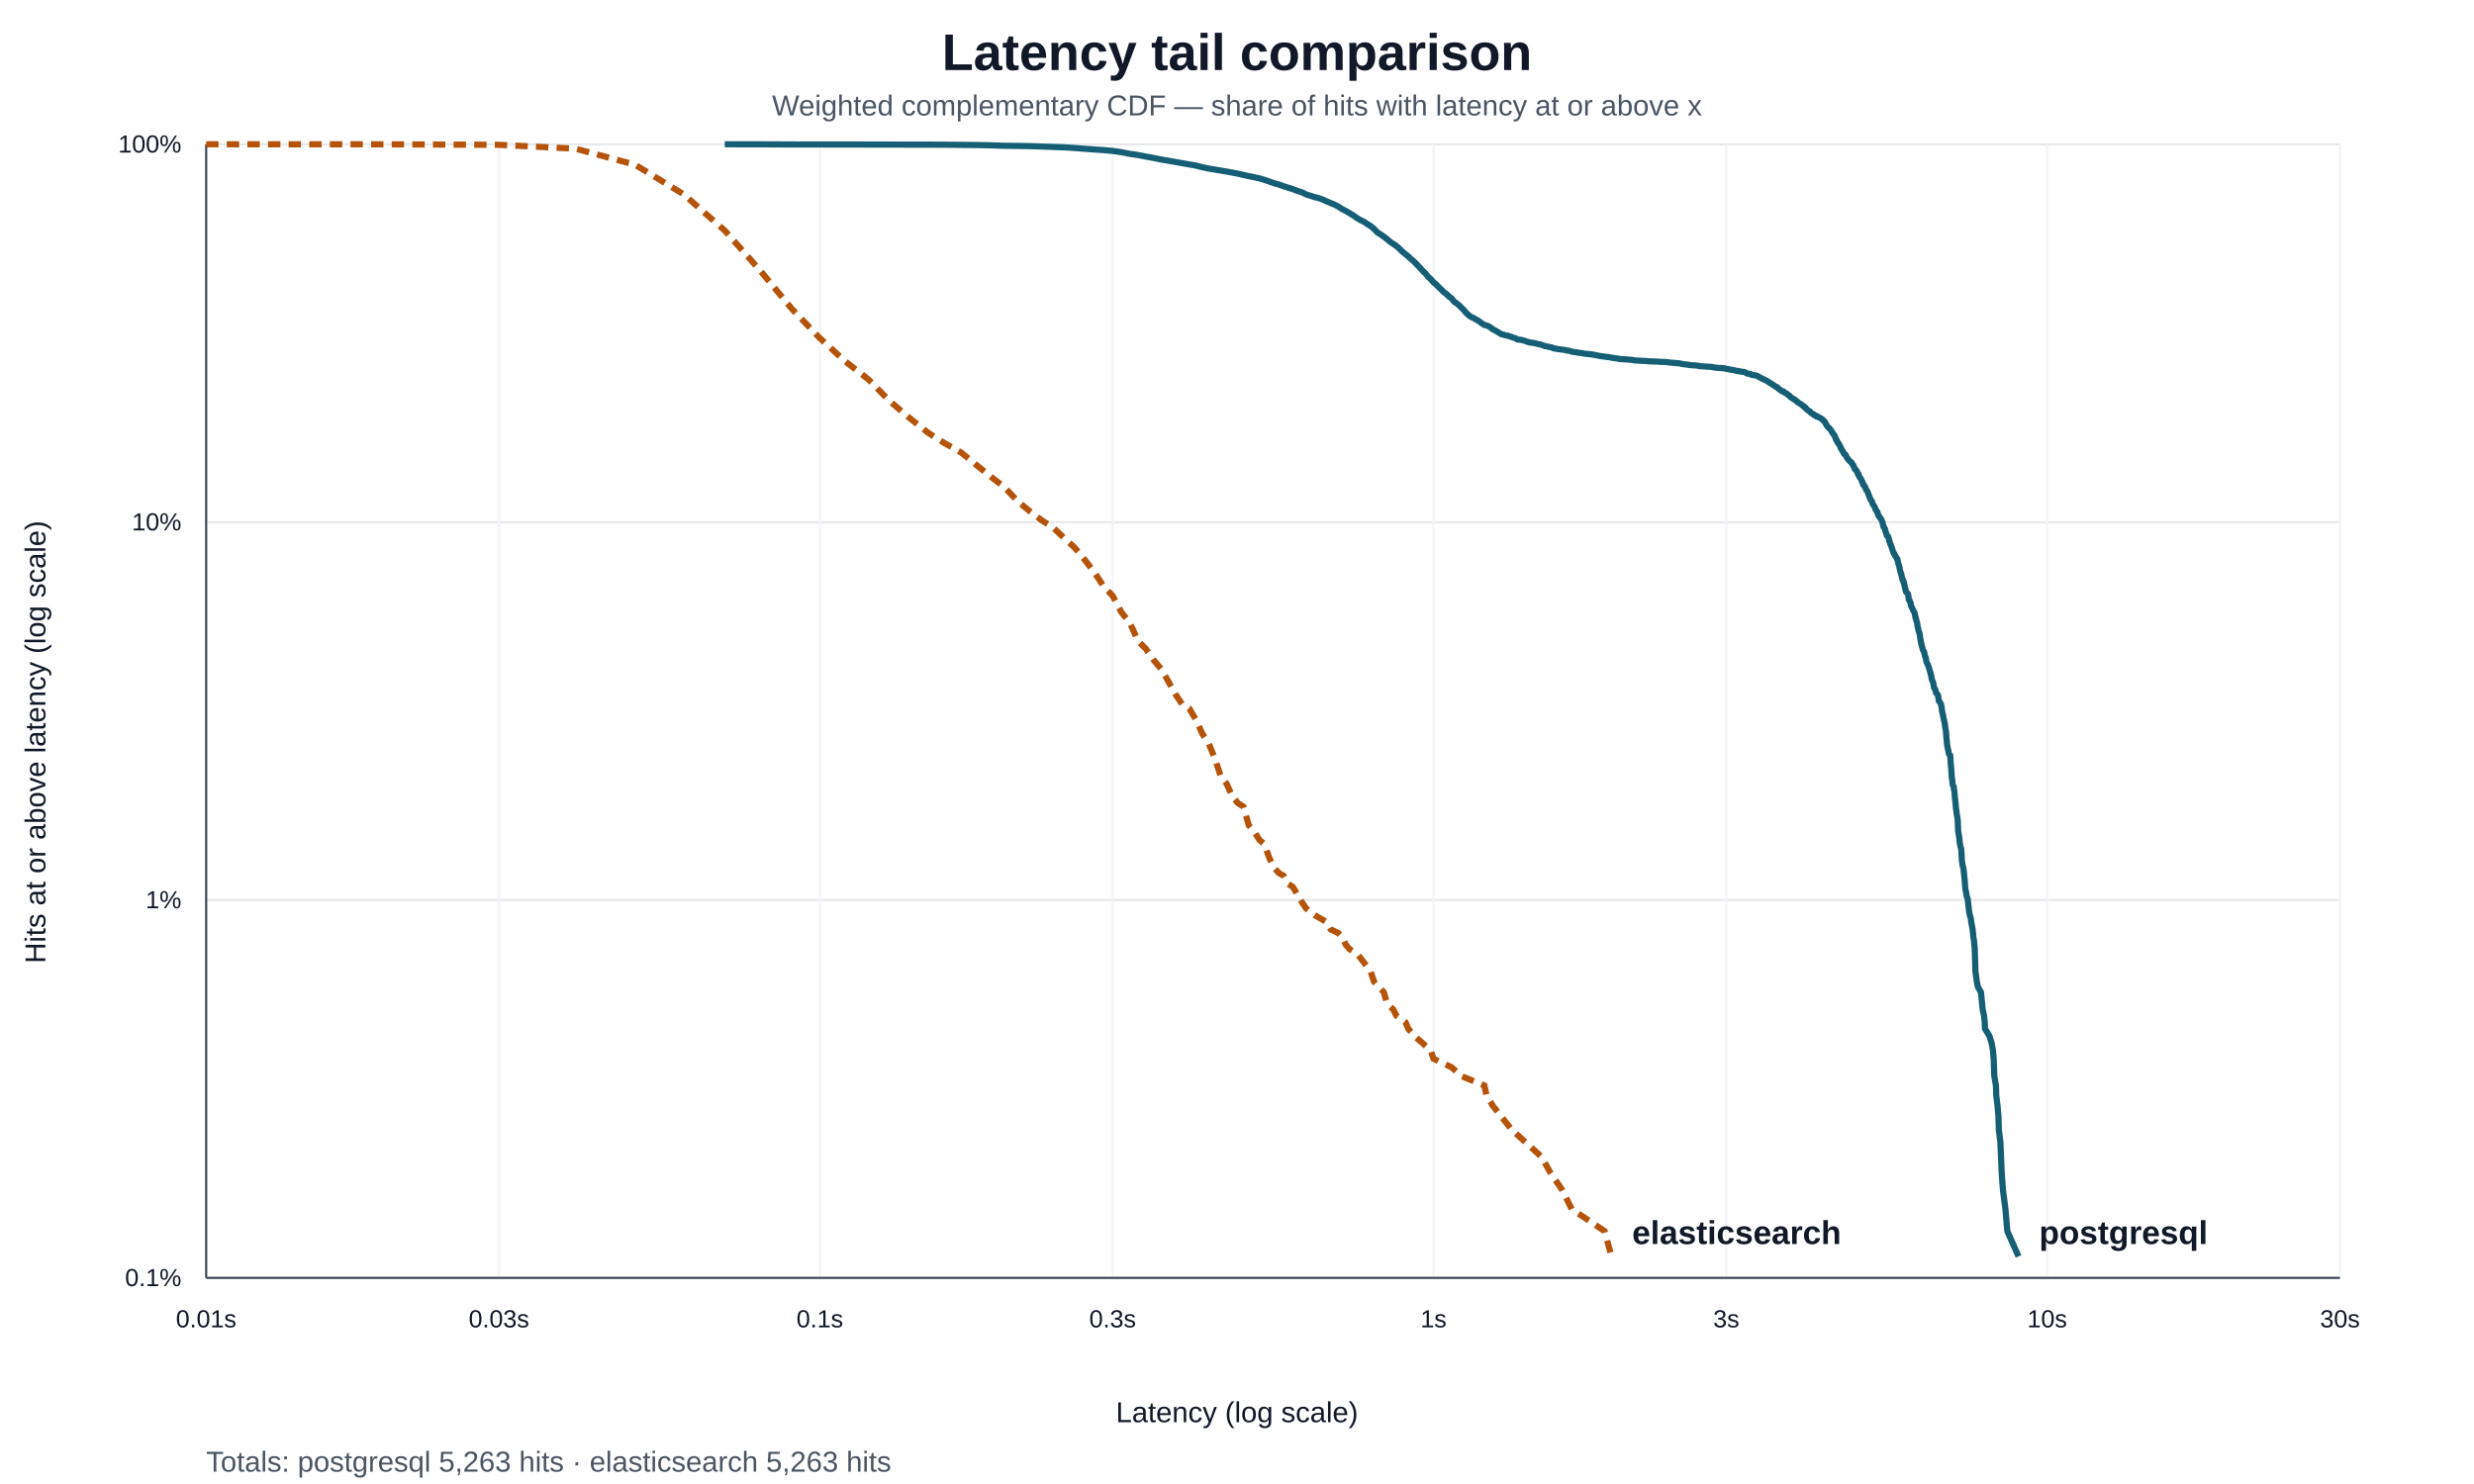
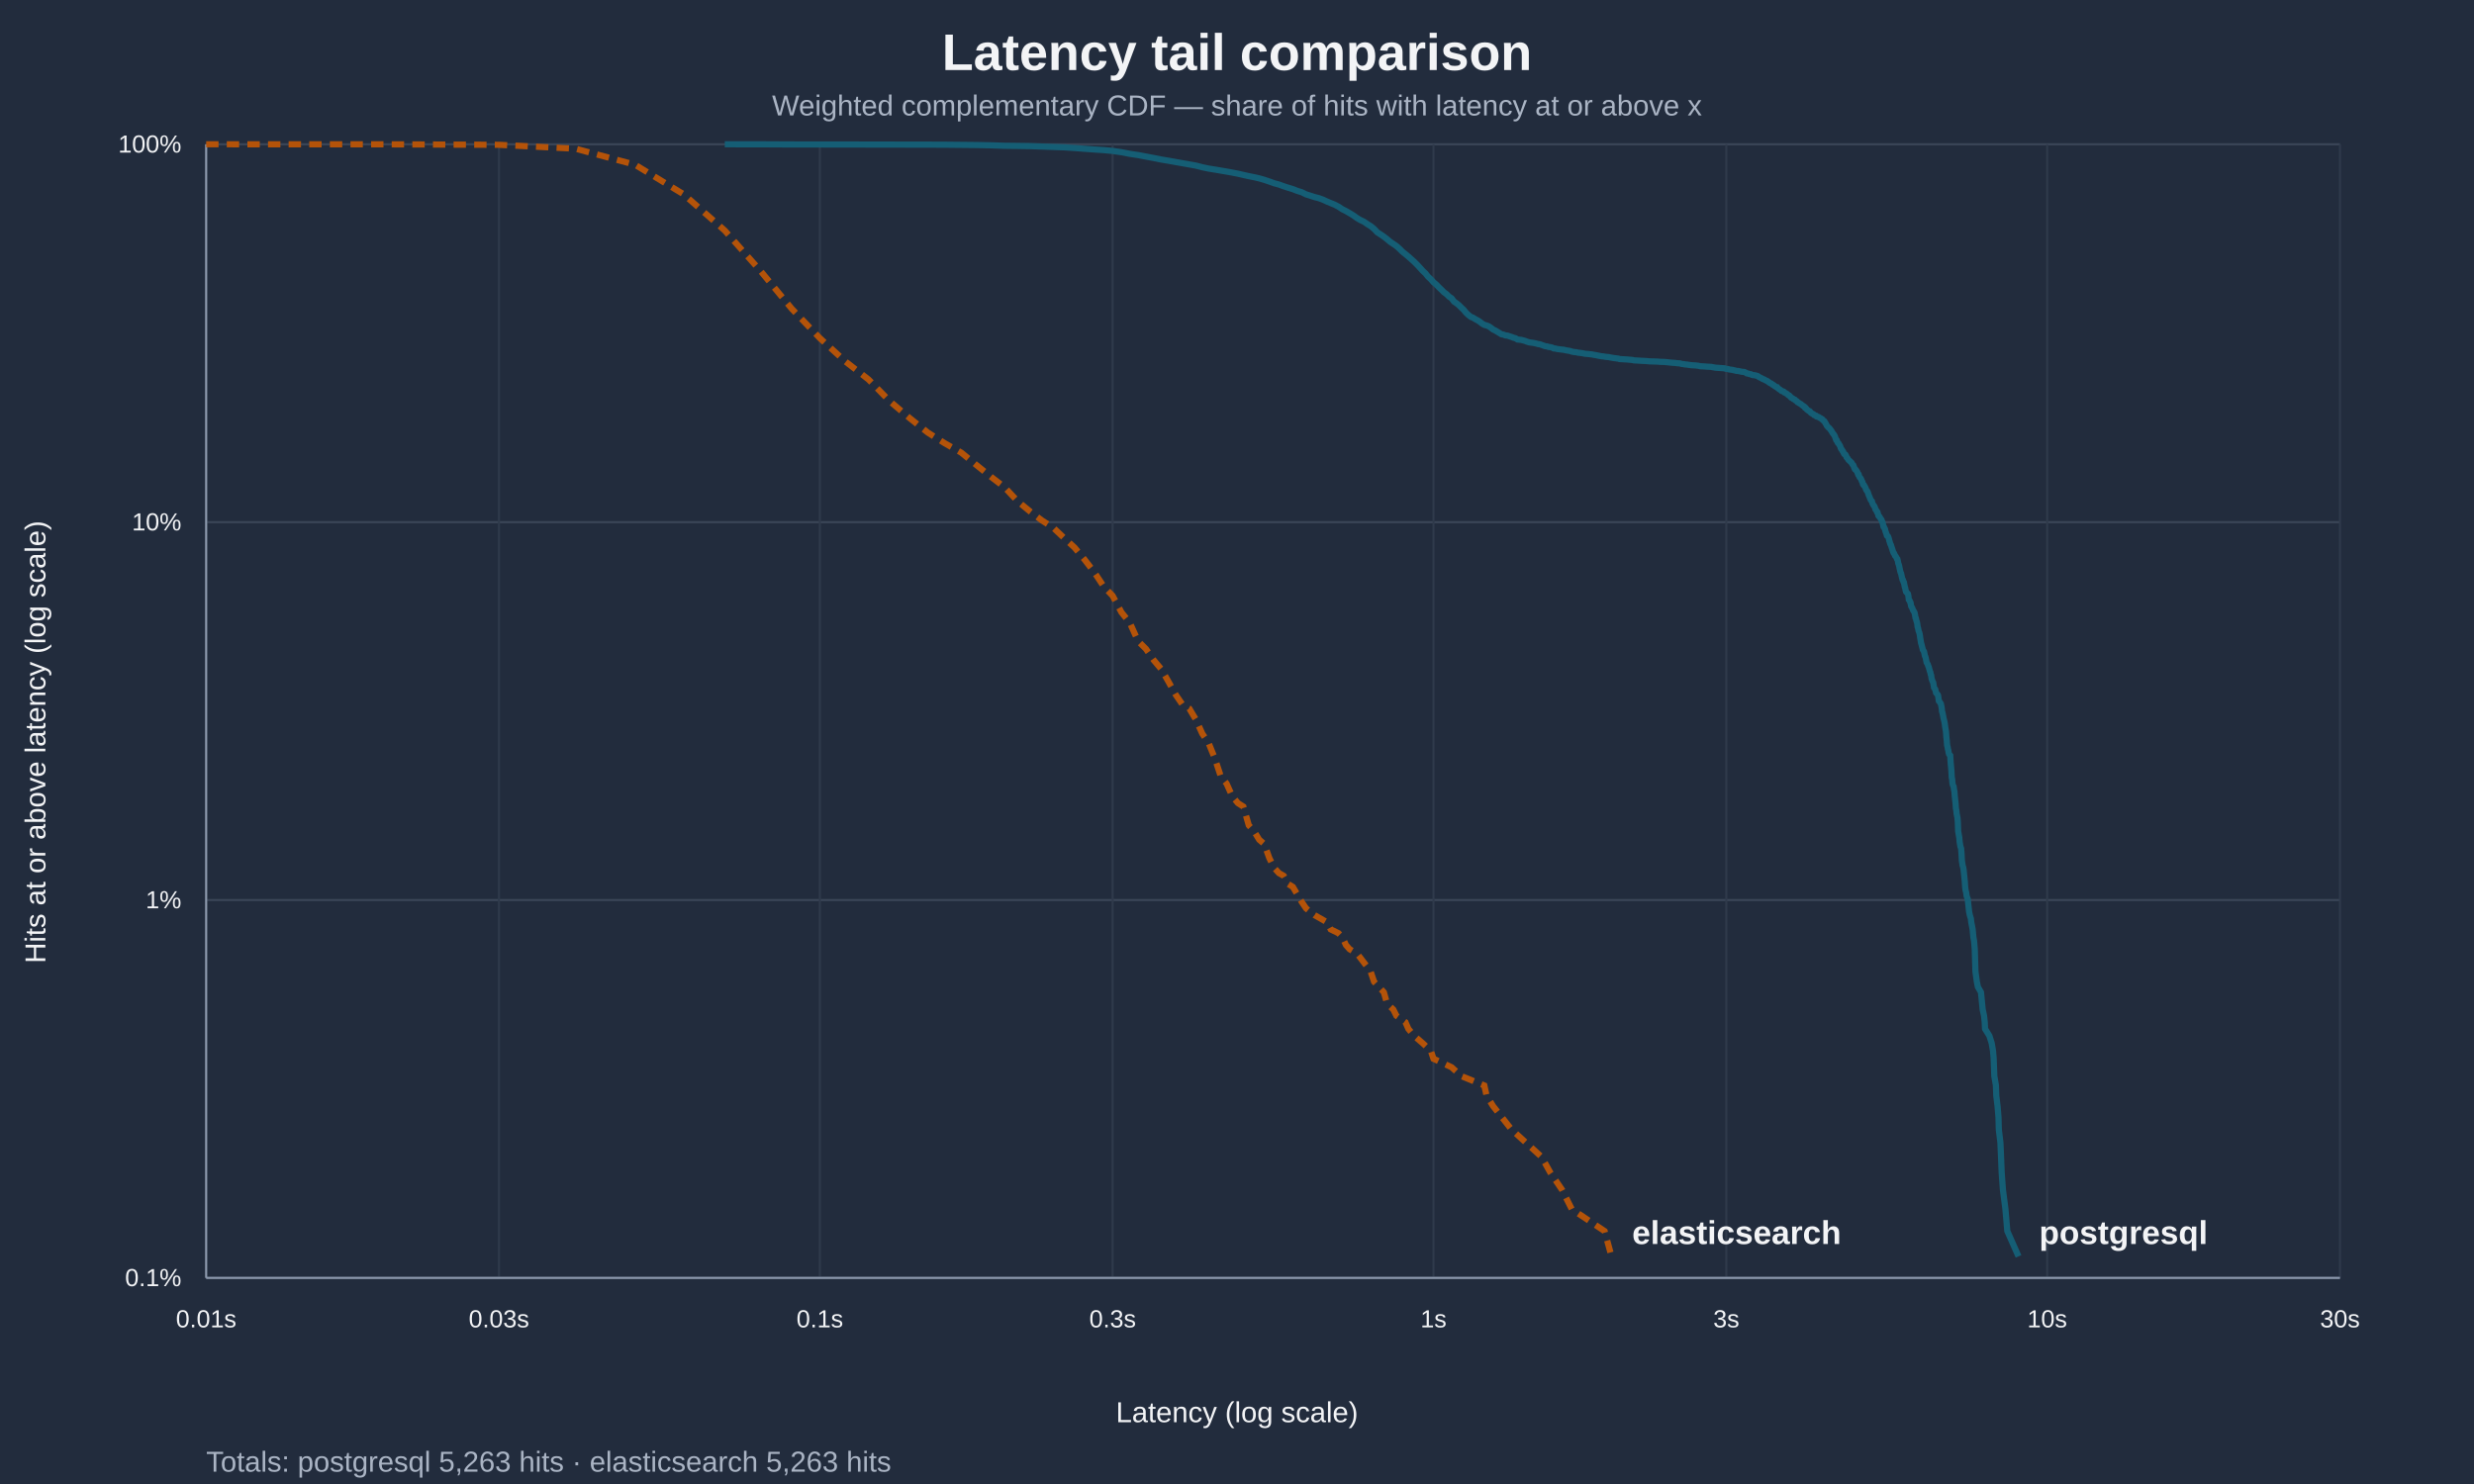
<svg xmlns="http://www.w3.org/2000/svg" width="1200" height="720" viewBox="0 0 1200 720">
-   <rect width="100%" height="100%" fill="white" />
-   <style>text{font-family:Arial,sans-serif;fill:#111827}.title{font-size:25px;font-weight:700}.sub{font-size:14px;fill:#4b5563}.axis{font-size:14px}.tick{font-size:12px}.label{font-size:16px;font-weight:700}</style>
+   <rect width="100%" height="100%" fill="#222c3d" />
+   <style>text{font-family:Arial,sans-serif;fill:#f3f4f6}.title{font-size:25px;font-weight:700}.sub{font-size:14px;fill:#aab4c4}.axis{font-size:14px}.tick{font-size:12px}.label{font-size:16px;font-weight:700}</style>
  <text x="600" y="34" text-anchor="middle" class="title">Latency tail comparison</text>
  <text x="600" y="56" text-anchor="middle" class="sub">Weighted complementary CDF — share of hits with latency at or above x</text>
-   <line x1="100" x2="1135" y1="620" y2="620" stroke="#e5e7eb" />
+   <line x1="100" x2="1135" y1="620" y2="620" stroke="#3b4658" />
  <text x="88" y="624" text-anchor="end" class="tick">0.1%</text>
-   <line x1="100" x2="1135" y1="436.667" y2="436.667" stroke="#e5e7eb" />
+   <line x1="100" x2="1135" y1="436.667" y2="436.667" stroke="#3b4658" />
  <text x="88" y="440.667" text-anchor="end" class="tick">1%</text>
-   <line x1="100" x2="1135" y1="253.333" y2="253.333" stroke="#e5e7eb" />
+   <line x1="100" x2="1135" y1="253.333" y2="253.333" stroke="#3b4658" />
  <text x="88" y="257.333" text-anchor="end" class="tick">10%</text>
-   <line x1="100" x2="1135" y1="70" y2="70" stroke="#e5e7eb" />
+   <line x1="100" x2="1135" y1="70" y2="70" stroke="#3b4658" />
  <text x="88" y="74" text-anchor="end" class="tick">100%</text>
-   <line x1="100" x2="100" y1="70" y2="620" stroke="#f3f4f6" />
+   <line x1="100" x2="100" y1="70" y2="620" stroke="#2f3a4b" />
  <text x="100" y="644" text-anchor="middle" class="tick">0.01s</text>
-   <line x1="242.02" x2="242.02" y1="70" y2="620" stroke="#f3f4f6" />
+   <line x1="242.02" x2="242.02" y1="70" y2="620" stroke="#2f3a4b" />
  <text x="242.02" y="644" text-anchor="middle" class="tick">0.03s</text>
-   <line x1="397.66" x2="397.66" y1="70" y2="620" stroke="#f3f4f6" />
+   <line x1="397.66" x2="397.66" y1="70" y2="620" stroke="#2f3a4b" />
  <text x="397.66" y="644" text-anchor="middle" class="tick">0.1s</text>
-   <line x1="539.68" x2="539.68" y1="70" y2="620" stroke="#f3f4f6" />
+   <line x1="539.68" x2="539.68" y1="70" y2="620" stroke="#2f3a4b" />
  <text x="539.68" y="644" text-anchor="middle" class="tick">0.3s</text>
-   <line x1="695.32" x2="695.32" y1="70" y2="620" stroke="#f3f4f6" />
+   <line x1="695.32" x2="695.32" y1="70" y2="620" stroke="#2f3a4b" />
  <text x="695.32" y="644" text-anchor="middle" class="tick">1s</text>
-   <line x1="837.34" x2="837.34" y1="70" y2="620" stroke="#f3f4f6" />
+   <line x1="837.34" x2="837.34" y1="70" y2="620" stroke="#2f3a4b" />
  <text x="837.34" y="644" text-anchor="middle" class="tick">3s</text>
-   <line x1="992.98" x2="992.98" y1="70" y2="620" stroke="#f3f4f6" />
+   <line x1="992.98" x2="992.98" y1="70" y2="620" stroke="#2f3a4b" />
  <text x="992.98" y="644" text-anchor="middle" class="tick">10s</text>
-   <line x1="1135" x2="1135" y1="70" y2="620" stroke="#f3f4f6" />
+   <line x1="1135" x2="1135" y1="70" y2="620" stroke="#2f3a4b" />
  <text x="1135" y="644" text-anchor="middle" class="tick">30s</text>
-   <line x1="100" x2="1135" y1="620" y2="620" stroke="#374151" />
-   <line x1="100" x2="100" y1="70" y2="620" stroke="#374151" />
+   <line x1="100" x2="1135" y1="620" y2="620" stroke="#8d9aae" />
+   <line x1="100" x2="100" y1="70" y2="620" stroke="#8d9aae" />
  <path d="M 351.552 70 L 368.814 70.015 L 384.04 70.091 L 409.981 70.106 L 421.229 70.136 L 450.075 70.182 L 458.418 70.212 L 466.255 70.288 L 473.644 70.364 L 480.634 70.501 L 487.265 70.729 L 493.572 70.806 L 499.586 70.898 L 505.332 71.097 L 510.834 71.296 L 516.111 71.481 L 521.181 71.805 L 526.06 72.178 L 530.761 72.521 L 535.297 72.818 L 539.68 73.226 L 543.919 73.843 L 548.023 74.641 L 552.001 75.22 L 555.86 75.967 L 559.607 76.655 L 563.249 77.398 L 566.791 77.981 L 570.238 78.603 L 573.596 79.195 L 576.869 79.774 L 580.061 80.341 L 583.176 81.137 L 586.218 81.783 L 589.19 82.258 L 592.095 82.754 L 594.937 83.235 L 597.717 83.737 L 600.438 84.26 L 603.104 84.877 L 605.715 85.463 L 608.275 85.961 L 610.786 86.536 L 613.248 87.247 L 615.664 88.059 L 618.036 88.917 L 620.366 89.534 L 622.654 90.369 L 624.902 91.096 L 627.112 91.769 L 629.285 92.629 L 631.421 93.274 L 633.523 94.315 L 635.592 94.954 L 637.628 95.619 L 639.632 96.121 L 641.605 96.839 L 643.549 97.734 L 645.465 98.531 L 647.352 99.292 L 649.212 100.259 L 651.046 101.486 L 652.854 102.389 L 654.637 103.419 L 656.396 104.484 L 658.131 105.731 L 659.843 106.756 L 661.533 107.552 L 663.201 108.7 L 664.848 109.715 L 666.474 111.046 L 668.08 112.736 L 669.666 113.752 L 671.233 114.834 L 672.781 116.038 L 674.311 117.343 L 675.823 118.337 L 677.317 119.37 L 678.795 120.675 L 680.255 122.146 L 681.7 123.29 L 683.128 124.481 L 684.541 125.751 L 685.939 127.01 L 687.321 128.384 L 688.689 129.846 L 690.043 131.368 L 691.383 132.62 L 692.708 134.265 L 694.021 135.461 L 695.32 136.955 L 696.606 138.014 L 697.88 139.34 L 699.141 140.542 L 700.39 141.799 L 701.627 142.699 L 702.853 143.915 L 704.066 144.722 L 705.269 146.324 L 706.46 147.117 L 707.641 148.079 L 708.811 149.258 L 709.97 150.329 L 711.119 151.752 L 712.258 152.815 L 713.387 153.719 L 714.507 154.154 L 715.616 154.853 L 716.716 155.426 L 717.807 156.137 L 718.889 156.99 L 719.962 157.624 L 721.026 157.897 L 722.081 158.309 L 723.128 159 L 724.166 159.837 L 725.196 160.306 L 726.218 160.919 L 727.232 161.538 L 728.238 162.161 L 729.236 162.354 L 730.227 162.741 L 731.21 162.838 L 732.186 163.179 L 733.154 163.472 L 734.115 163.864 L 735.069 164.11 L 736.016 164.705 L 737.89 164.904 L 738.817 165.153 L 739.737 165.404 L 740.65 165.755 L 741.557 166.058 L 742.458 166.21 L 743.353 166.311 L 744.241 166.463 L 745.124 166.667 L 746 166.922 L 746.871 167.024 L 747.735 167.332 L 748.594 167.641 L 749.448 167.951 L 750.295 168.054 L 751.137 168.314 L 751.974 168.418 L 752.806 168.627 L 753.632 169.045 L 754.452 169.098 L 755.268 169.308 L 756.078 169.414 L 756.884 169.519 L 757.684 169.625 L 758.48 169.678 L 759.27 169.89 L 760.056 170.049 L 760.837 170.155 L 761.614 170.315 L 762.386 170.582 L 763.153 170.743 L 763.915 170.85 L 764.674 170.904 L 765.427 171.119 L 766.177 171.173 L 767.663 171.389 L 768.399 171.551 L 769.132 171.66 L 769.86 171.714 L 770.584 171.768 L 771.304 171.877 L 772.021 171.931 L 772.733 172.095 L 773.441 172.204 L 774.146 172.313 L 774.846 172.477 L 776.236 172.752 L 776.926 172.862 L 777.612 172.917 L 778.294 173.027 L 778.972 173.138 L 779.648 173.193 L 780.319 173.248 L 780.987 173.414 L 781.652 173.525 L 782.313 173.637 L 782.971 173.748 L 783.625 173.804 L 784.277 173.915 L 784.925 173.971 L 785.569 174.195 L 789.372 174.419 L 789.995 174.475 L 790.615 174.531 L 791.232 174.587 L 791.846 174.644 L 792.457 174.813 L 793.066 174.869 L 794.274 174.926 L 796.065 175.039 L 798.415 175.152 L 798.996 175.209 L 799.575 175.266 L 800.151 175.322 L 802.429 175.379 L 804.111 175.436 L 805.221 175.55 L 807.412 175.607 L 807.954 175.664 L 808.494 175.721 L 809.031 175.778 L 809.567 175.835 L 811.159 176.007 L 812.21 176.064 L 812.733 176.121 L 813.771 176.236 L 814.801 176.294 L 815.313 176.466 L 815.823 176.582 L 816.331 176.639 L 816.837 176.697 L 817.341 176.813 L 818.343 176.871 L 818.841 176.987 L 819.337 177.045 L 820.324 177.161 L 820.815 177.219 L 822.275 177.277 L 822.759 177.335 L 823.24 177.393 L 823.72 177.452 L 824.198 177.569 L 824.674 177.685 L 826.092 177.744 L 827.029 177.803 L 828.421 177.92 L 829.799 177.979 L 830.255 178.037 L 830.709 178.155 L 831.162 178.214 L 832.063 178.391 L 833.846 178.509 L 834.728 178.568 L 835.605 178.627 L 836.475 178.686 L 836.908 178.864 L 837.34 178.983 L 838.199 179.042 L 838.626 179.221 L 839.052 179.281 L 839.9 179.4 L 840.322 179.46 L 840.742 179.58 L 841.161 179.64 L 841.579 179.76 L 841.995 179.88 L 842.41 179.94 L 843.236 180 L 843.647 180.121 L 844.057 180.181 L 844.465 180.302 L 844.873 180.363 L 846.086 180.484 L 846.488 180.666 L 846.889 180.848 L 847.289 181.153 L 847.687 181.214 L 848.084 181.275 L 848.48 181.459 L 848.875 181.52 L 849.269 181.582 L 849.661 181.828 L 850.052 181.951 L 851.218 182.075 L 851.605 182.199 L 851.99 182.261 L 852.374 182.385 L 852.757 182.571 L 853.139 182.883 L 853.52 183.07 L 853.9 183.258 L 854.278 183.447 L 854.656 183.636 L 855.032 183.888 L 855.407 184.015 L 855.781 184.141 L 856.155 184.396 L 856.527 184.587 L 856.897 184.714 L 857.267 184.906 L 857.636 185.227 L 858.004 185.421 L 858.371 185.744 L 858.736 185.938 L 859.101 186.068 L 859.465 186.328 L 859.827 186.655 L 860.189 186.786 L 860.549 187.049 L 860.909 187.378 L 861.268 187.577 L 861.625 187.776 L 861.982 187.842 L 862.338 188.309 L 862.692 188.577 L 863.046 188.846 L 863.399 189.048 L 863.75 189.318 L 864.101 189.657 L 864.451 189.793 L 864.8 189.862 L 865.148 189.998 L 865.495 190.409 L 865.841 190.546 L 866.186 190.753 L 866.53 190.96 L 866.874 191.167 L 867.216 191.515 L 867.558 191.794 L 867.898 191.933 L 868.238 192.284 L 868.577 192.707 L 868.915 192.99 L 869.252 193.132 L 869.588 193.345 L 869.924 193.63 L 870.592 193.917 L 870.924 194.276 L 871.256 194.493 L 871.587 194.71 L 871.918 195.146 L 872.247 195.292 L 872.575 195.511 L 872.903 195.731 L 873.556 196.098 L 873.881 196.394 L 874.206 196.616 L 874.529 196.914 L 874.852 197.063 L 875.174 197.287 L 875.495 197.812 L 875.816 197.888 L 876.135 198.266 L 876.454 198.721 L 876.772 198.95 L 877.089 199.18 L 877.406 199.41 L 877.721 199.487 L 878.036 199.795 L 878.35 200.26 L 878.664 200.493 L 878.976 200.649 L 879.288 200.806 L 879.599 200.962 L 879.91 201.355 L 880.528 201.592 L 880.836 201.671 L 881.144 202.067 L 881.757 202.226 L 882.062 202.306 L 882.366 202.545 L 882.67 202.705 L 883.276 203.026 L 883.577 203.268 L 883.878 203.429 L 884.179 203.835 L 884.478 204.079 L 884.777 204.242 L 885.075 204.651 L 885.373 205.228 L 885.67 205.642 L 885.966 206.31 L 886.261 206.73 L 886.556 207.068 L 886.85 207.407 L 887.144 207.577 L 887.436 207.919 L 887.729 208.261 L 888.02 208.692 L 888.311 209.038 L 888.601 209.56 L 888.891 210.086 L 889.179 210.438 L 889.468 210.792 L 889.755 211.237 L 890.042 211.773 L 890.329 212.676 L 890.614 213.406 L 890.899 213.589 L 891.184 214.42 L 891.468 214.885 L 891.751 215.072 L 892.033 215.636 L 892.315 216.014 L 892.597 216.584 L 892.877 217.446 L 893.157 217.93 L 893.437 218.221 L 893.716 218.808 L 893.994 219.102 L 894.272 219.794 L 894.549 220.292 L 894.825 220.492 L 895.101 220.592 L 895.377 220.994 L 895.651 221.805 L 895.926 222.111 L 896.199 222.418 L 896.472 222.933 L 896.745 223.243 L 897.017 223.451 L 897.288 223.763 L 897.559 223.972 L 897.829 224.287 L 898.098 224.497 L 898.367 225.025 L 898.636 225.451 L 898.904 225.664 L 899.171 226.308 L 899.438 227.066 L 899.704 227.611 L 899.97 227.721 L 900.235 228.051 L 900.5 228.492 L 900.764 228.825 L 901.027 229.495 L 901.29 230.171 L 901.553 230.284 L 901.815 231.196 L 902.076 231.655 L 902.337 231.886 L 902.598 232.233 L 902.857 232.816 L 903.117 233.52 L 903.375 233.875 L 903.634 234.949 L 903.892 235.31 L 904.149 235.43 L 904.406 235.915 L 904.662 236.281 L 904.918 236.894 L 905.173 237.635 L 905.427 238.009 L 905.682 238.259 L 905.935 238.761 L 906.189 239.521 L 906.441 240.288 L 906.694 240.803 L 906.945 241.452 L 907.197 242.106 L 907.447 242.633 L 907.698 242.898 L 907.947 243.164 L 908.197 244.102 L 908.446 244.642 L 908.694 245.05 L 908.942 245.324 L 909.189 245.735 L 909.436 246.287 L 909.683 247.122 L 909.929 247.403 L 910.174 247.825 L 910.419 248.392 L 910.664 248.534 L 910.908 249.393 L 911.152 250.262 L 911.395 250.553 L 911.638 250.7 L 911.88 251.14 L 912.363 251.879 L 912.604 252.177 L 912.845 252.926 L 913.085 253.379 L 913.324 254.445 L 913.564 255.527 L 913.802 255.682 L 914.041 256.308 L 914.278 256.623 L 914.516 257.734 L 914.753 258.376 L 914.989 259.024 L 915.225 259.84 L 915.696 260.169 L 915.931 260.665 L 916.166 261.332 L 916.4 262.342 L 916.633 263.022 L 916.866 263.881 L 917.099 264.227 L 917.331 264.924 L 917.563 265.627 L 917.795 266.336 L 918.026 267.052 L 918.256 267.774 L 918.487 268.32 L 918.716 268.503 L 918.946 269.054 L 919.175 269.609 L 919.403 269.795 L 919.632 270.168 L 919.859 270.542 L 920.087 271.108 L 920.314 271.297 L 920.54 272.251 L 920.767 273.41 L 920.992 273.996 L 921.218 274.785 L 921.443 275.982 L 921.667 276.994 L 921.892 277.812 L 922.116 278.225 L 922.339 279.266 L 922.562 280.32 L 922.785 281.174 L 923.007 281.389 L 923.229 282.255 L 923.451 282.472 L 923.672 283.571 L 923.892 284.684 L 924.113 285.36 L 924.333 286.499 L 924.553 287.19 L 924.772 287.422 L 925.209 287.888 L 925.428 288.122 L 925.645 289.064 L 925.863 290.983 L 926.08 291.226 L 926.297 291.47 L 926.513 292.206 L 926.729 292.453 L 926.945 293.95 L 927.16 294.456 L 927.375 294.71 L 927.589 295.22 L 927.804 295.734 L 928.017 296.251 L 928.231 296.511 L 928.657 297.295 L 928.869 298.353 L 929.081 299.696 L 929.293 299.967 L 929.504 301.062 L 929.716 301.614 L 929.926 302.451 L 930.137 304.151 L 930.347 304.726 L 930.556 305.888 L 930.766 306.476 L 930.975 307.068 L 931.183 307.964 L 931.392 309.481 L 931.6 310.715 L 931.807 311.969 L 932.015 312.604 L 932.222 313.565 L 932.428 314.212 L 932.635 315.193 L 932.841 315.523 L 933.252 316.187 L 933.457 317.192 L 933.662 318.211 L 933.866 318.553 L 934.07 319.243 L 934.274 320.288 L 934.477 321.347 L 934.68 321.704 L 934.883 322.061 L 935.085 322.421 L 935.288 323.145 L 935.489 323.509 L 935.691 324.243 L 935.892 324.984 L 936.093 325.731 L 936.294 326.108 L 936.494 327.248 L 936.694 327.632 L 936.893 329.185 L 937.292 330.371 L 937.491 330.77 L 937.689 331.171 L 937.887 332.386 L 938.085 333.621 L 938.677 334.455 L 938.873 335.297 L 939.07 336.149 L 939.852 337.01 L 940.047 337.443 L 940.241 338.759 L 940.435 340.098 L 940.823 340.549 L 941.402 341.459 L 941.787 343.31 L 941.979 345.206 L 942.171 345.687 L 942.362 346.658 L 942.553 347.641 L 942.744 348.637 L 943.125 350.153 L 943.315 351.181 L 943.504 352.747 L 943.694 353.809 L 943.883 354.885 L 944.072 357.64 L 944.26 359.34 L 944.449 361.665 L 944.637 362.257 L 944.824 363.454 L 945.012 364.06 L 945.199 365.285 L 945.386 365.904 L 945.945 366.529 L 946.131 369.727 L 946.317 371.709 L 946.502 373.742 L 946.687 377.25 L 946.872 377.971 L 947.056 380.172 L 947.241 380.92 L 947.609 381.675 L 947.792 383.206 L 947.975 383.983 L 948.158 386.36 L 948.341 387.985 L 948.523 389.643 L 948.706 392.198 L 948.888 393.069 L 949.069 394.838 L 949.432 396.648 L 949.613 398.499 L 949.793 403.326 L 950.154 405.342 L 950.334 406.369 L 950.514 408.465 L 950.872 410.617 L 951.23 411.715 L 951.408 413.958 L 951.586 417.446 L 951.942 419.859 L 952.297 421.093 L 952.474 422.347 L 953.003 427.57 L 953.179 430.316 L 953.355 431.725 L 953.706 433.16 L 953.881 434.621 L 954.404 436.109 L 954.579 437.626 L 954.752 439.172 L 955.1 442.357 L 955.446 443.999 L 955.963 445.675 L 956.135 447.387 L 956.478 449.137 L 956.821 450.926 L 956.992 452.757 L 957.162 454.63 L 957.503 456.549 L 957.673 458.515 L 957.843 460.531 L 958.182 471.455 L 958.52 473.832 L 958.857 476.282 L 959.361 478.81 L 960.861 481.421 L 961.687 489.809 L 962.344 492.814 L 962.671 495.937 L 962.835 499.187 L 964.939 502.576 L 966.059 506.115 L 966.694 509.819 L 967.01 513.704 L 967.168 517.788 L 967.326 522.093 L 968.112 526.644 L 968.268 531.471 L 968.893 536.609 L 969.359 542.103 L 969.514 548.003 L 970.287 554.376 L 970.595 561.304 L 970.902 568.893 L 971.514 577.282 L 972.729 586.66 L 973.633 597.291 L 979.072 609.565" fill="none" stroke="#155e75" stroke-width="3" />
  <text x="989.072" y="603.565" class="label" fill="#155e75">postgresql</text>
  <path d="M 100 70 L 189.605 70.03 L 242.02 70.258 L 279.209 72.147 L 308.055 79.928 L 331.625 94.294 L 351.552 111.861 L 368.814 131.368 L 384.04 149.791 L 397.66 164.061 L 409.981 175.322 L 421.229 184.078 L 431.576 194.637 L 441.156 202.785 L 450.075 209.91 L 458.418 215.166 L 466.255 219.596 L 473.644 225.664 L 480.634 231.31 L 487.265 236.403 L 493.572 243.164 L 499.586 248.108 L 505.332 252.476 L 510.834 255.995 L 516.111 260.998 L 521.181 265.627 L 526.06 271.487 L 530.761 277.607 L 535.297 284.46 L 539.68 289.064 L 543.919 297.033 L 548.023 302.171 L 552.001 311.027 L 555.86 314.865 L 559.607 320.288 L 563.249 324.612 L 566.791 330.77 L 570.238 337.01 L 573.596 341.918 L 576.869 343.78 L 580.061 349.139 L 583.176 355.975 L 586.218 360.494 L 589.19 367.793 L 592.095 376.536 L 594.937 380.172 L 597.717 386.36 L 600.438 389.643 L 603.104 391.338 L 605.715 400.395 L 608.275 403.326 L 610.786 407.41 L 613.248 409.534 L 615.664 416.266 L 618.036 421.093 L 620.366 423.621 L 622.654 424.916 L 624.902 428.931 L 627.112 430.316 L 631.421 437.626 L 633.523 440.748 L 637.628 443.999 L 643.549 447.387 L 645.465 450.926 L 649.212 452.757 L 651.046 454.63 L 652.854 458.515 L 654.637 460.531 L 658.131 462.599 L 659.843 464.722 L 663.201 469.147 L 664.848 471.455 L 666.474 476.282 L 671.233 481.421 L 672.781 486.914 L 675.823 489.809 L 677.317 492.814 L 681.7 495.937 L 683.128 499.187 L 685.939 502.576 L 690.043 506.115 L 694.021 509.819 L 695.32 513.704 L 704.066 517.788 L 708.811 522.093 L 719.962 526.644 L 721.026 531.471 L 724.166 536.609 L 733.154 548.003 L 747.735 561.304 L 751.974 568.893 L 757.684 577.282 L 762.386 586.66 L 778.294 597.291 L 781.652 609.565" fill="none" stroke="#b45309" stroke-width="3" stroke-dasharray="6 4" />
  <text x="791.652" y="603.565" class="label" fill="#b45309">elasticsearch</text>
  <text x="600" y="690" text-anchor="middle" class="axis">Latency (log scale)</text>
  <text x="22" y="360" transform="rotate(-90 22 360)" text-anchor="middle" class="axis">Hits at or above latency (log scale)</text>
  <text x="100" y="714" class="sub">Totals: postgresql 5,263 hits · elasticsearch 5,263 hits</text>
</svg>
